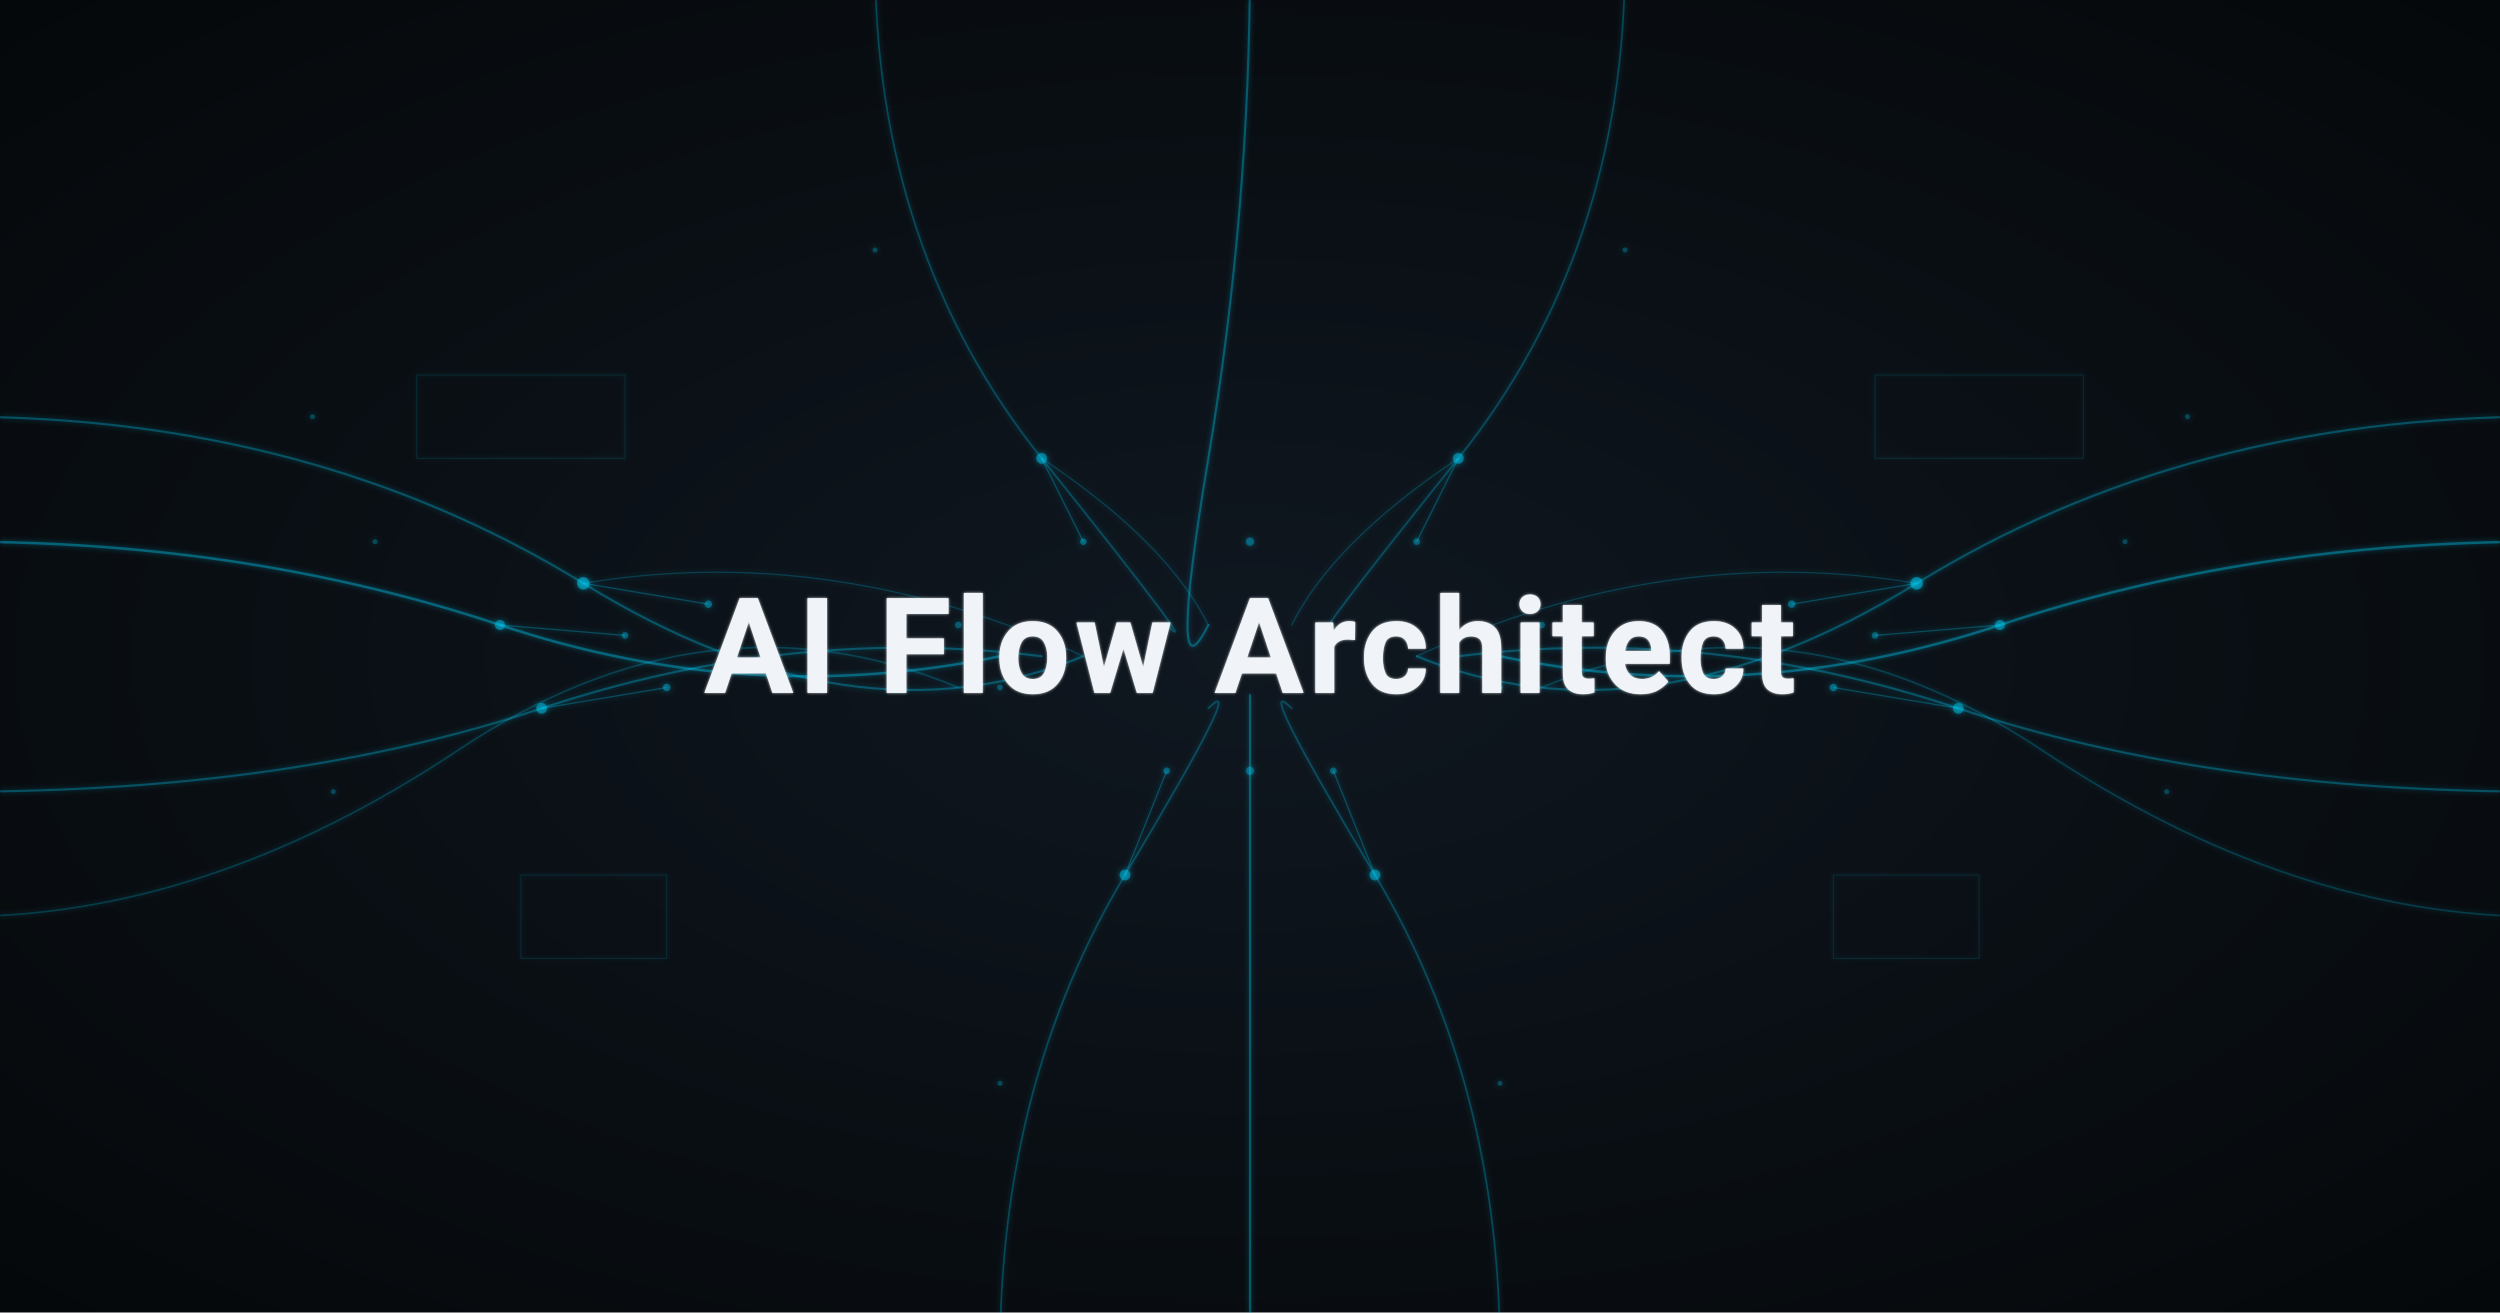
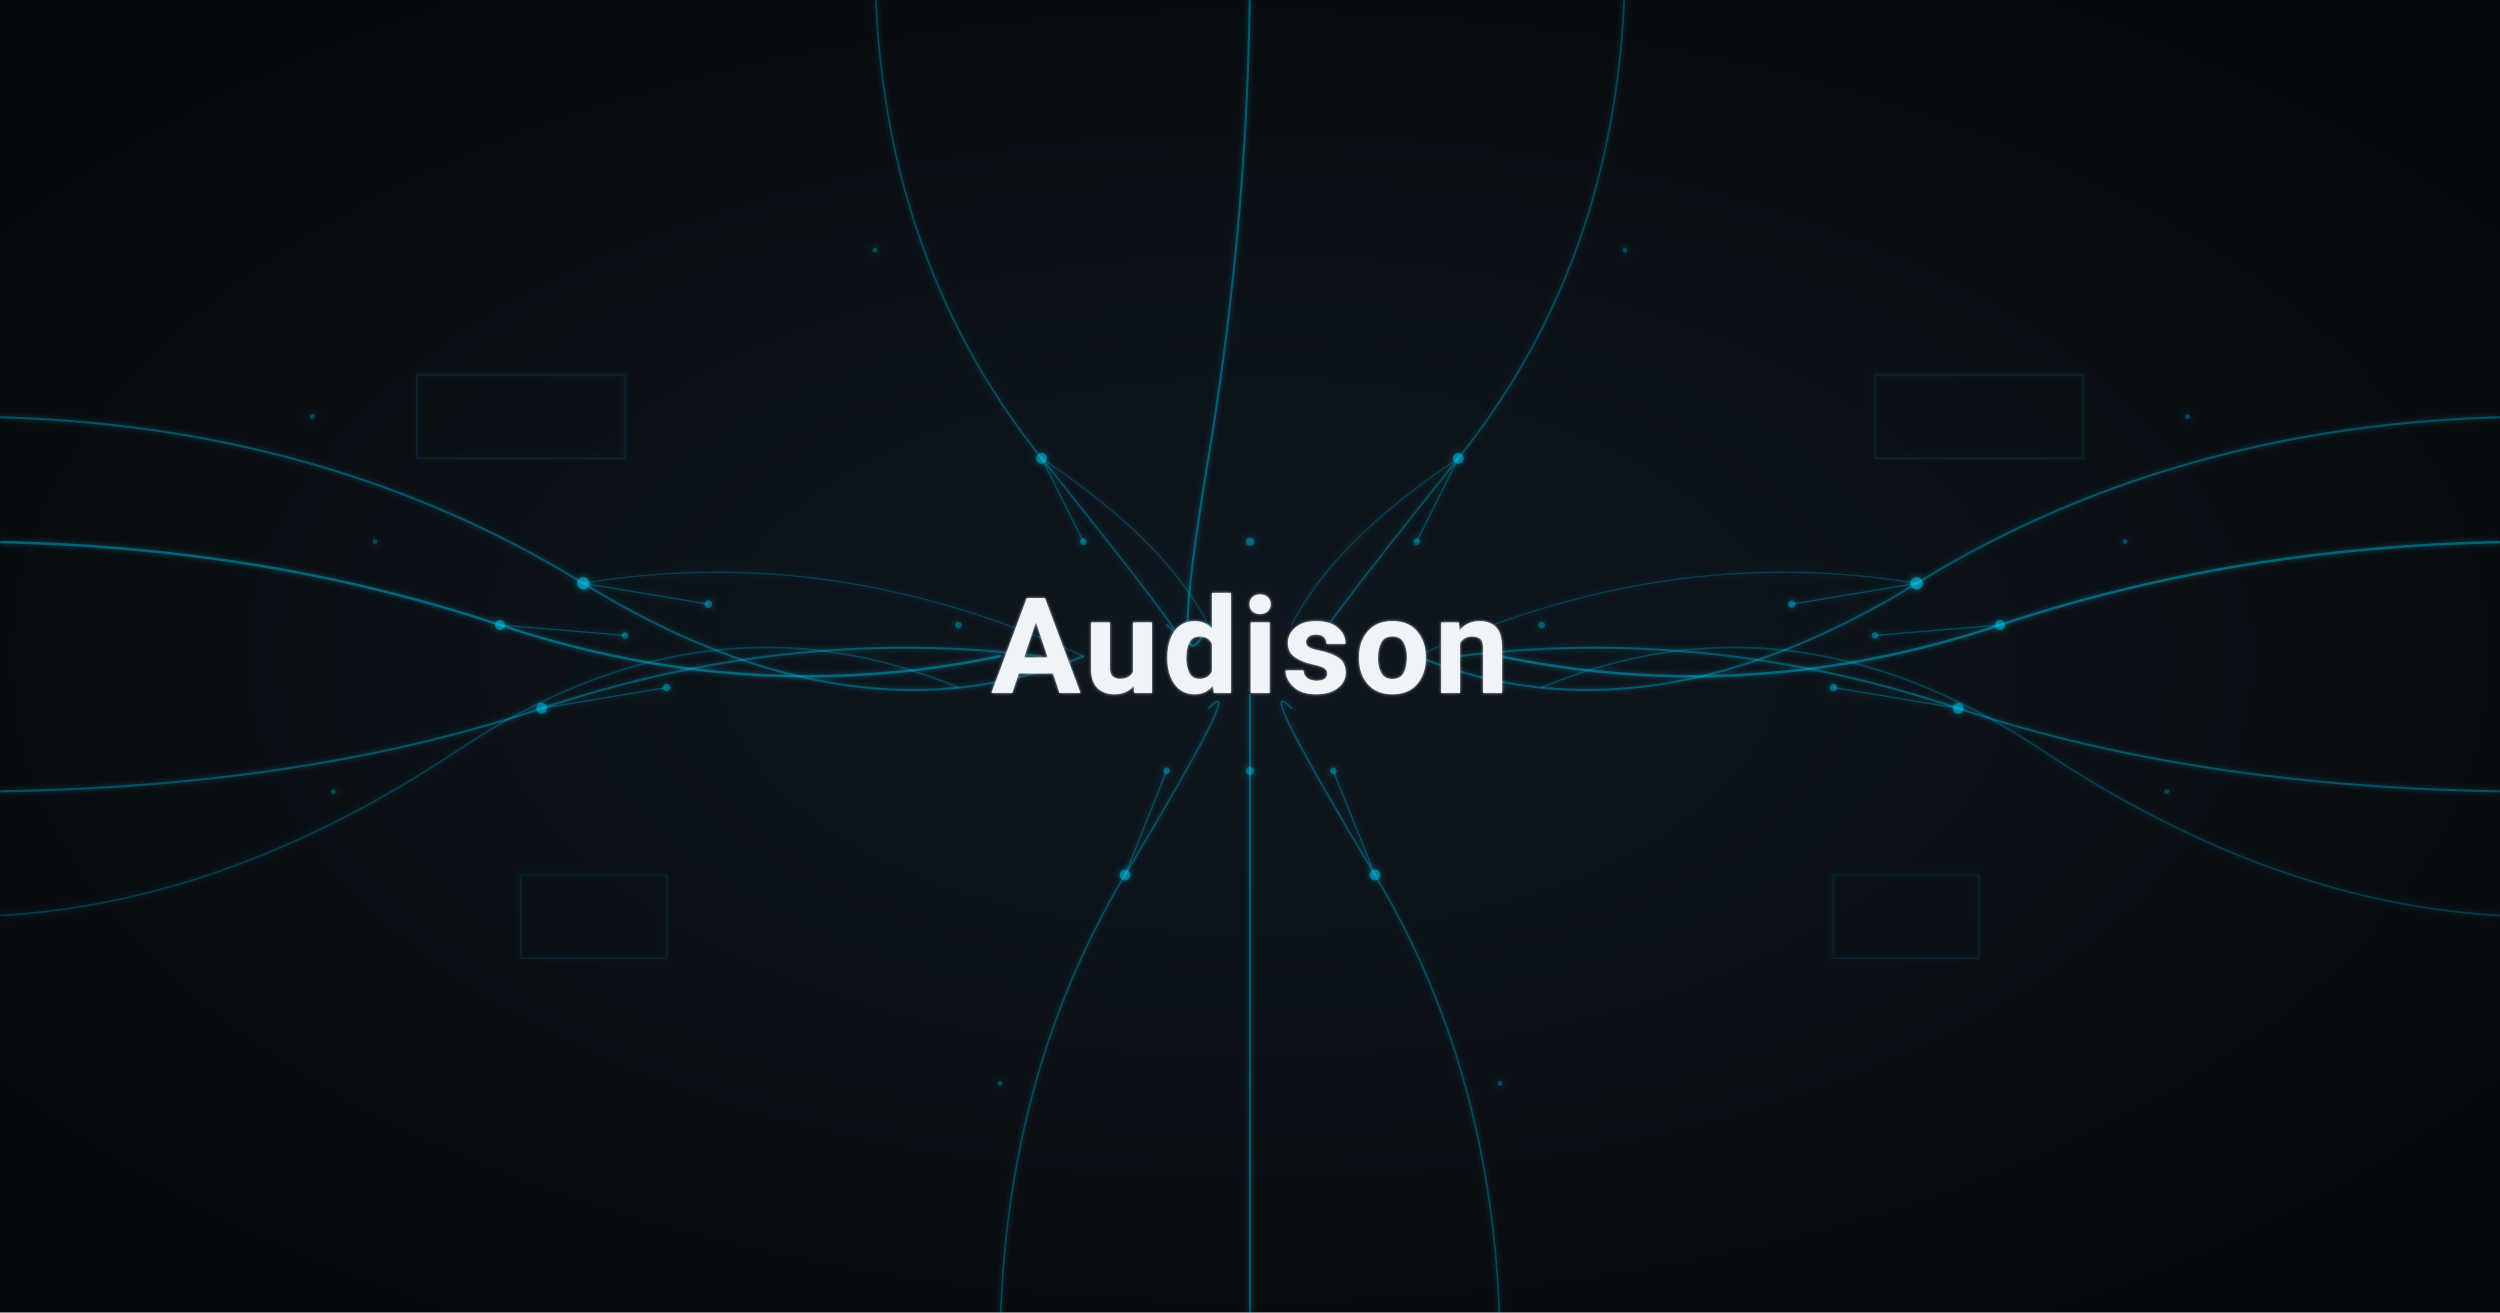
<svg xmlns="http://www.w3.org/2000/svg" viewBox="0 0 1200 630" width="1200" height="630">
  <defs>
    <radialGradient id="bgGrad" cx="50%" cy="50%" r="70%">
      <stop offset="0%" stop-color="#0f1720" />
      <stop offset="100%" stop-color="#05080a" />
    </radialGradient>
    <filter id="glow" x="-50%" y="-50%" width="200%" height="200%">
      <feGaussianBlur stdDeviation="1.2" result="blur" />
      <feMerge>
        <feMergeNode in="blur" />
        <feMergeNode in="SourceGraphic" />
      </feMerge>
    </filter>
    <filter id="nodeGlow" x="-100%" y="-100%" width="300%" height="300%">
      <feGaussianBlur stdDeviation="1.5" result="blur" />
      <feMerge>
        <feMergeNode in="blur" />
        <feMergeNode in="SourceGraphic" />
      </feMerge>
    </filter>
    <filter id="textGlow" x="-20%" y="-20%" width="140%" height="140%">
      <feGaussianBlur stdDeviation="0.8" result="blur" />
      <feMerge>
        <feMergeNode in="blur" />
        <feMergeNode in="SourceGraphic" />
      </feMerge>
    </filter>
  </defs>
  <rect width="1200" height="630" fill="url(#bgGrad)" />
  <g fill="none" stroke="#00d4ff" stroke-linecap="round" stroke-linejoin="round" filter="url(#glow)">
    <path d="M -20 200 Q 150 200 280 280 T 520 315" stroke-width="1" opacity="0.28" />
    <path d="M -20 260 Q 120 260 240 300 T 480 315" stroke-width="1.2" opacity="0.35" />
    <path d="M -20 380 Q 140 380 260 340 T 500 315" stroke-width="1" opacity="0.28" />
    <path d="M -20 440 Q 100 440 220 360 T 460 330" stroke-width="0.8" opacity="0.2" />
    <path d="M 1220 200 Q 1050 200 920 280 T 680 315" stroke-width="1" opacity="0.28" />
    <path d="M 1220 260 Q 1080 260 960 300 T 720 315" stroke-width="1.2" opacity="0.35" />
    <path d="M 1220 380 Q 1060 380 940 340 T 700 315" stroke-width="1" opacity="0.28" />
    <path d="M 1220 440 Q 1100 440 980 360 T 740 330" stroke-width="0.8" opacity="0.2" />
    <path d="M 420 -20 Q 420 120 500 220 T 560 300" stroke-width="0.8" opacity="0.25" />
    <path d="M 600 -20 Q 600 100 580 220 T 580 300" stroke-width="1" opacity="0.32" />
    <path d="M 780 -20 Q 780 120 700 220 T 640 300" stroke-width="0.8" opacity="0.25" />
    <path d="M 480 650 Q 480 520 540 420 T 580 340" stroke-width="0.8" opacity="0.25" />
    <path d="M 600 650 Q 600 530 600 420 T 600 340" stroke-width="1" opacity="0.32" />
    <path d="M 720 650 Q 720 520 660 420 T 620 340" stroke-width="0.8" opacity="0.25" />
    <path d="M 280 280 Q 400 260 520 315" stroke-width="0.6" opacity="0.2" />
    <path d="M 920 280 Q 800 260 680 315" stroke-width="0.6" opacity="0.2" />
    <path d="M 500 220 Q 560 260 580 300" stroke-width="0.6" opacity="0.2" />
    <path d="M 700 220 Q 640 260 620 300" stroke-width="0.6" opacity="0.2" />
    <path d="M 200 180 L 300 180 L 300 220 L 200 220 Z" stroke-width="0.5" opacity="0.12" />
    <path d="M 900 180 L 1000 180 L 1000 220 L 900 220 Z" stroke-width="0.5" opacity="0.12" />
    <path d="M 250 420 L 320 420 L 320 460 L 250 460 Z" stroke-width="0.5" opacity="0.12" />
    <path d="M 880 420 L 950 420 L 950 460 L 880 460 Z" stroke-width="0.5" opacity="0.12" />
  </g>
  <g stroke="#00d4ff" stroke-width="0.6" opacity="0.3" filter="url(#glow)">
    <line x1="280" y1="280" x2="340" y2="290" />
    <line x1="920" y1="280" x2="860" y2="290" />
    <line x1="240" y1="300" x2="300" y2="305" />
    <line x1="960" y1="300" x2="900" y2="305" />
    <line x1="260" y1="340" x2="320" y2="330" />
    <line x1="940" y1="340" x2="880" y2="330" />
    <line x1="500" y1="220" x2="520" y2="260" />
    <line x1="700" y1="220" x2="680" y2="260" />
    <line x1="540" y1="420" x2="560" y2="370" />
    <line x1="660" y1="420" x2="640" y2="370" />
  </g>
  <g fill="#00d4ff" filter="url(#nodeGlow)">
    <circle cx="280" cy="280" r="3" opacity="0.45" />
    <circle cx="240" cy="300" r="2.4" opacity="0.4" />
    <circle cx="260" cy="340" r="2.6" opacity="0.4" />
    <circle cx="920" cy="280" r="3" opacity="0.45" />
    <circle cx="960" cy="300" r="2.4" opacity="0.4" />
    <circle cx="940" cy="340" r="2.6" opacity="0.4" />
    <circle cx="500" cy="220" r="2.6" opacity="0.4" />
    <circle cx="700" cy="220" r="2.6" opacity="0.4" />
    <circle cx="540" cy="420" r="2.6" opacity="0.4" />
    <circle cx="660" cy="420" r="2.6" opacity="0.4" />
    <circle cx="340" cy="290" r="1.8" opacity="0.35" />
    <circle cx="300" cy="305" r="1.6" opacity="0.33" />
    <circle cx="320" cy="330" r="1.8" opacity="0.35" />
    <circle cx="860" cy="290" r="1.8" opacity="0.35" />
    <circle cx="900" cy="305" r="1.6" opacity="0.33" />
    <circle cx="880" cy="330" r="1.8" opacity="0.35" />
    <circle cx="520" cy="260" r="1.6" opacity="0.33" />
    <circle cx="680" cy="260" r="1.6" opacity="0.33" />
    <circle cx="560" cy="370" r="1.6" opacity="0.33" />
    <circle cx="640" cy="370" r="1.6" opacity="0.33" />
    <circle cx="460" cy="300" r="1.6" opacity="0.3" />
    <circle cx="740" cy="300" r="1.6" opacity="0.3" />
    <circle cx="480" cy="330" r="1.4" opacity="0.28" />
    <circle cx="720" cy="330" r="1.4" opacity="0.28" />
    <circle cx="600" cy="260" r="2" opacity="0.32" />
    <circle cx="600" cy="370" r="2" opacity="0.32" />
    <circle cx="150" cy="200" r="1.2" opacity="0.25" />
    <circle cx="180" cy="260" r="1.2" opacity="0.25" />
    <circle cx="160" cy="380" r="1.2" opacity="0.25" />
    <circle cx="1050" cy="200" r="1.2" opacity="0.25" />
    <circle cx="1020" cy="260" r="1.2" opacity="0.25" />
    <circle cx="1040" cy="380" r="1.2" opacity="0.25" />
    <circle cx="420" cy="120" r="1.2" opacity="0.25" />
    <circle cx="780" cy="120" r="1.2" opacity="0.25" />
    <circle cx="480" cy="520" r="1.2" opacity="0.25" />
    <circle cx="720" cy="520" r="1.2" opacity="0.25" />
  </g>
  <text x="600" y="315" text-anchor="middle" dominant-baseline="middle" font-family="-apple-system, BlinkMacSystemFont, 'Segoe UI', Roboto, 'Helvetica Neue', Arial, sans-serif" font-size="64" font-weight="700" letter-spacing="2" fill="#f0f4f8" filter="url(#textGlow)">
-     AI Flow Architect
+     Audison
  </text>
  <line x1="480" y1="355" x2="720" y2="355" stroke="#00d4ff" stroke-width="0.8" opacity="0.22" filter="url(#glow)" />
</svg>
